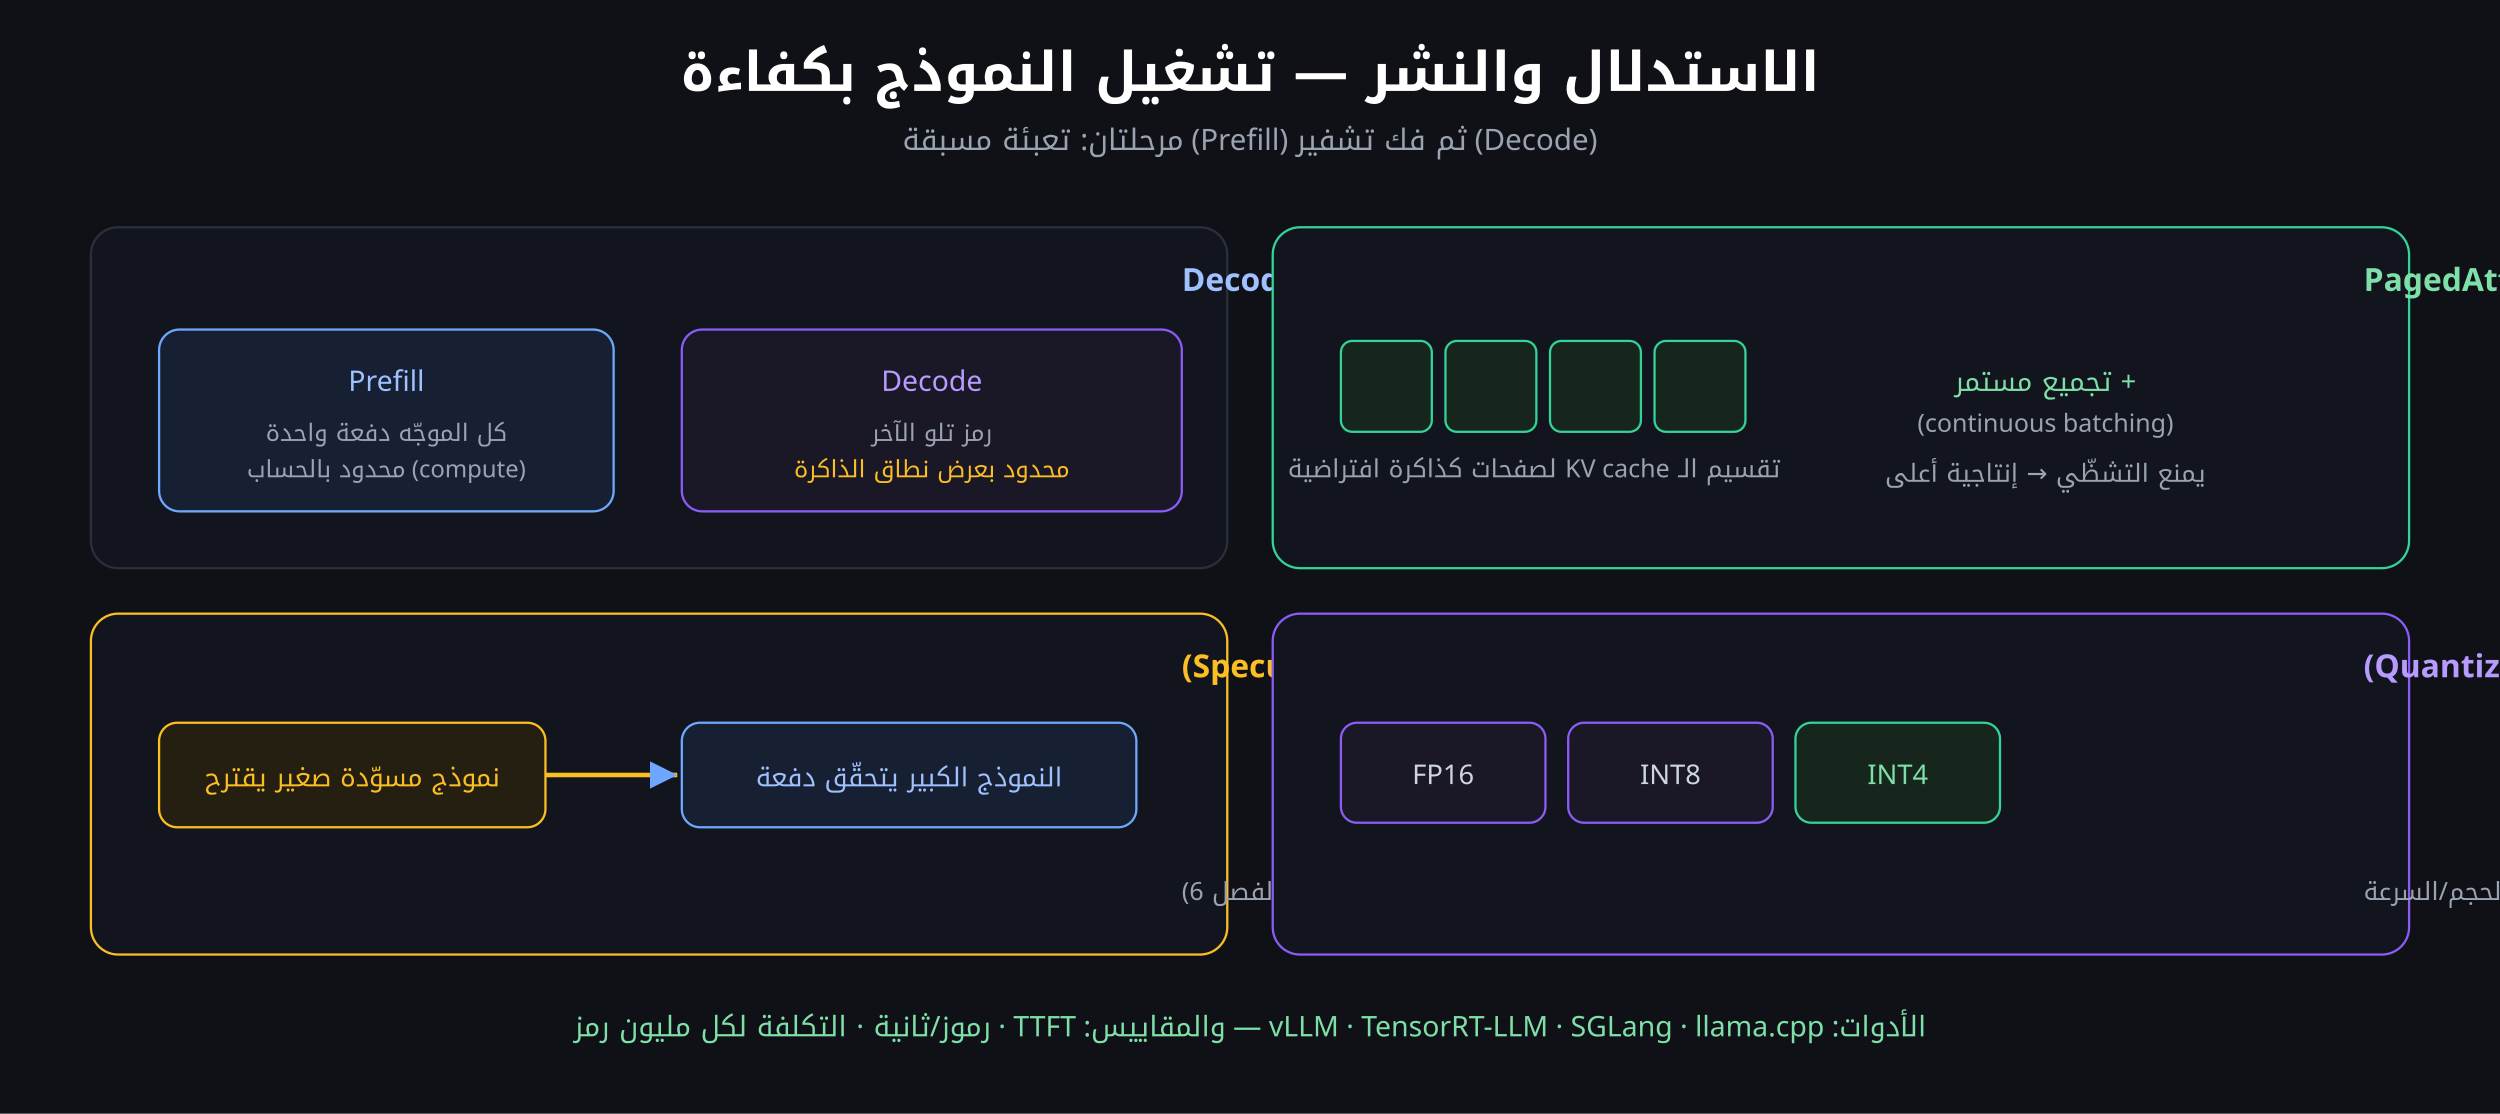
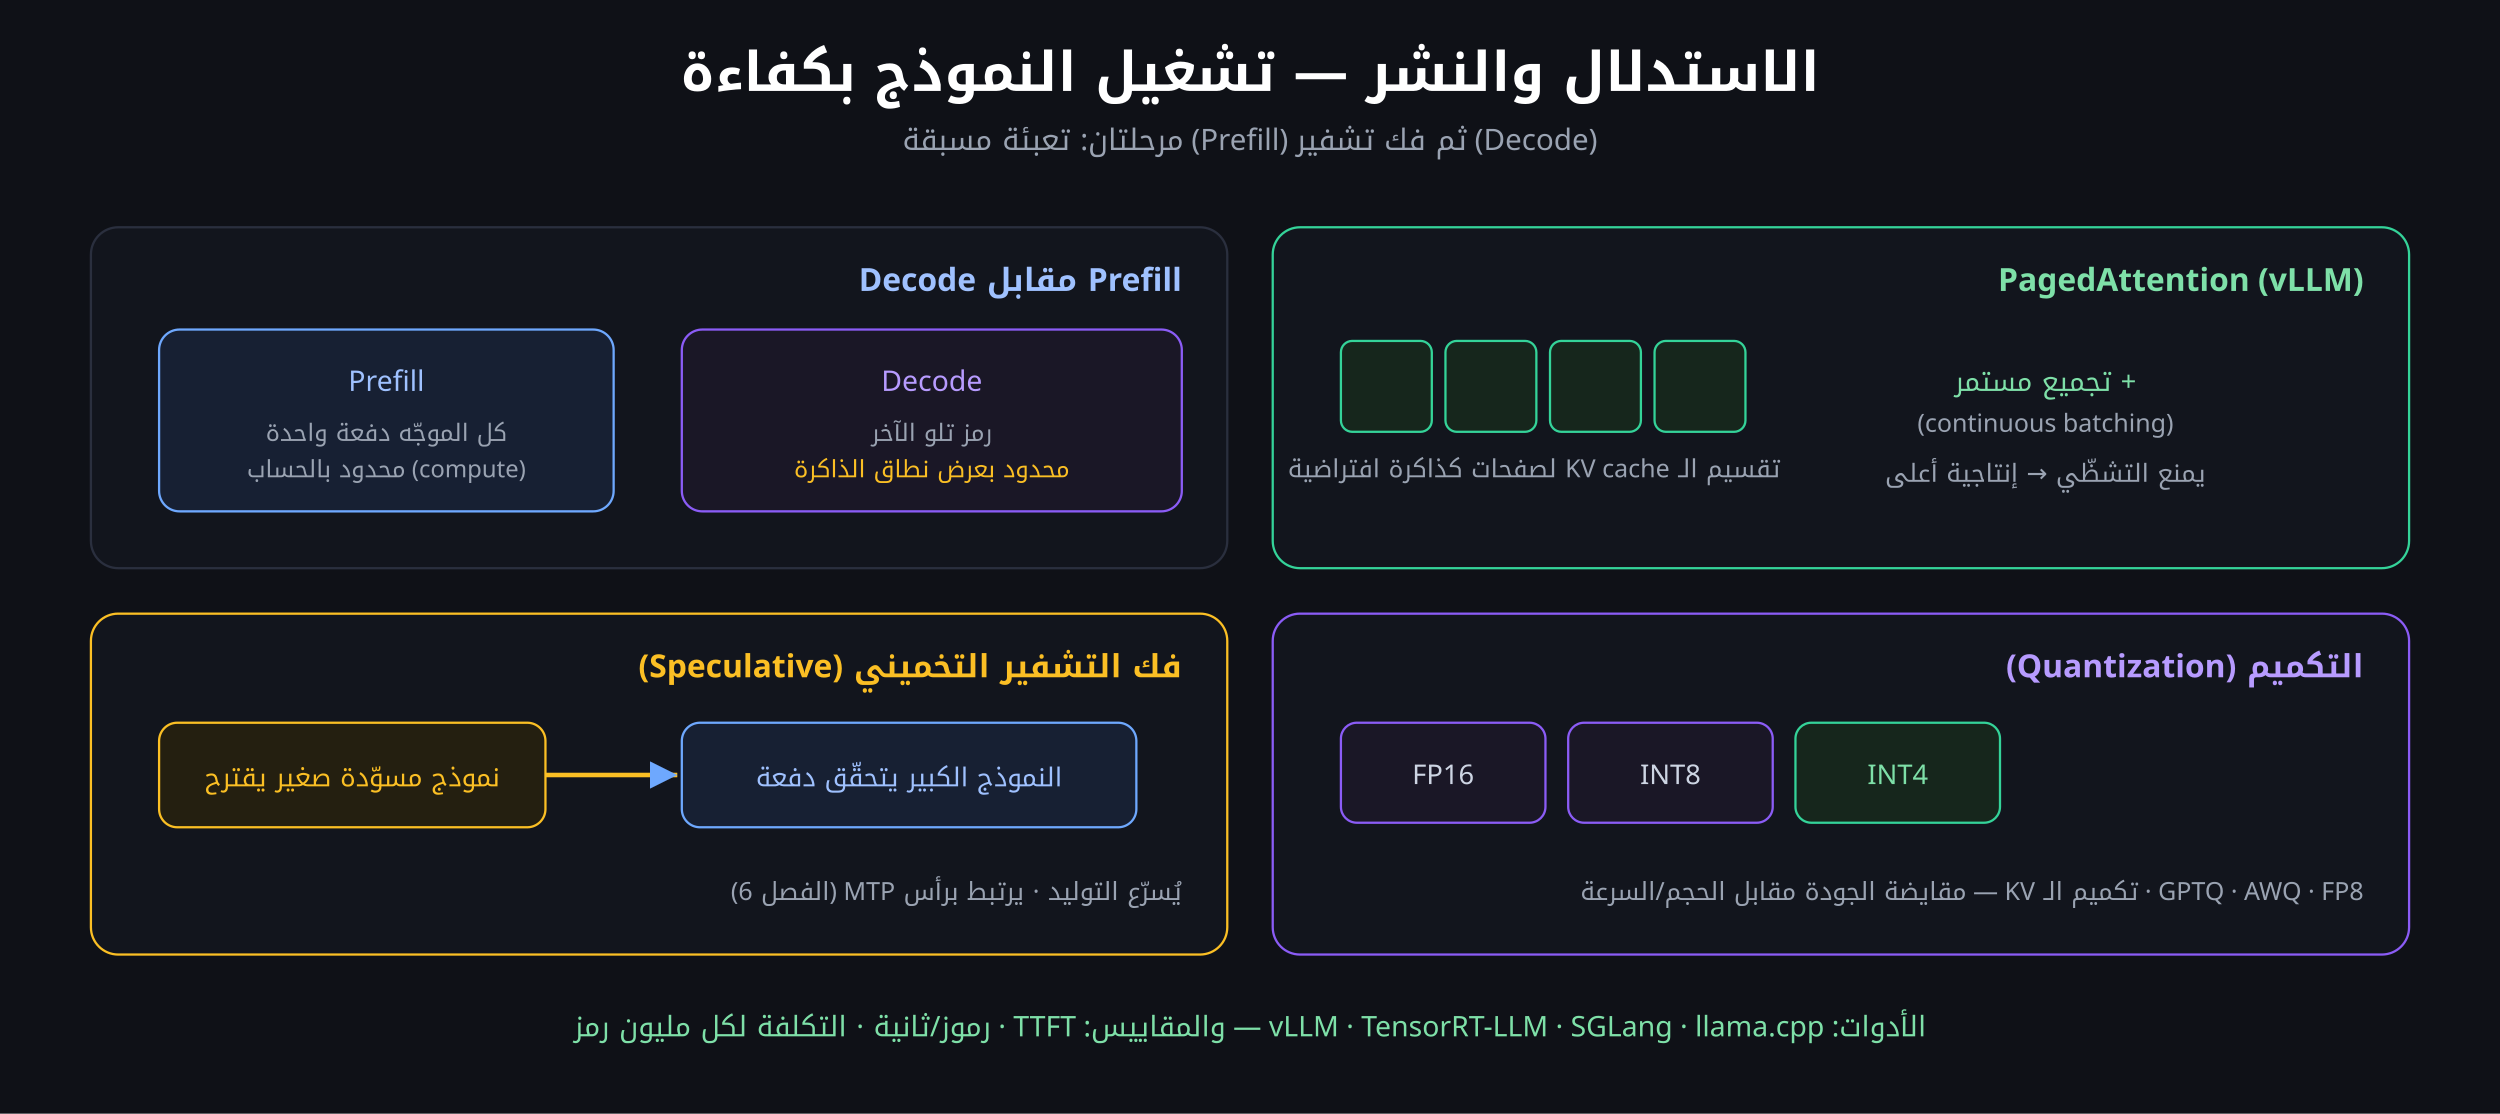
<svg xmlns="http://www.w3.org/2000/svg" viewBox="0 0 1100 490" font-family="'Segoe UI',Tahoma,'Noto Kufi Arabic','Cairo',sans-serif">
  <defs>
    <marker id="i_a" markerWidth="9" markerHeight="9" refX="6" refY="3" orient="auto">
      <path d="M0,0 L6,3 L0,6 Z" fill="#6ea8fe" />
    </marker>
  </defs>
  <rect width="1100" height="490" fill="#0f1117" />
  <text x="550" y="40" text-anchor="middle" direction="rtl" font-size="24" font-weight="700" fill="#fff">الاستدلال والنشر — تشغيل النموذج بكفاءة</text>
  <text x="550" y="66" text-anchor="middle" font-size="13" fill="#9aa3b2">مرحلتان: تعبئة مسبقة (Prefill) ثم فك تشفير (Decode)</text>
  <rect x="40" y="100" width="500" height="150" rx="12" fill="#12151d" stroke="#2a2f3e" />
-   <text x="520" y="128" text-anchor="end" direction="rtl" font-size="14" font-weight="700" fill="#9fc1ff">Prefill مقابل Decode</text>
+   <text x="520" y="128" text-anchor="start" direction="rtl" font-size="14" font-weight="700" fill="#9fc1ff">Prefill مقابل Decode</text>
  <rect x="70" y="145" width="200" height="80" rx="9" fill="#172033" stroke="#6ea8fe" />
  <text x="170" y="172" text-anchor="middle" direction="rtl" font-size="12.5" fill="#9fc1ff">Prefill</text>
  <text x="170" y="194" text-anchor="middle" font-size="10.5" fill="#9aa3b2">كل الموجّه دفعة واحدة</text>
  <text x="170" y="210" text-anchor="middle" font-size="10.5" fill="#9aa3b2">محدود بالحساب (compute)</text>
  <rect x="300" y="145" width="220" height="80" rx="9" fill="#1a1726" stroke="#8b5cf6" />
  <text x="410" y="172" text-anchor="middle" direction="rtl" font-size="12.5" fill="#b79bff">Decode</text>
  <text x="410" y="194" text-anchor="middle" font-size="10.5" fill="#9aa3b2">رمز تلو الآخر</text>
  <text x="410" y="210" text-anchor="middle" font-size="10.5" fill="#fbbf24">محدود بعرض نطاق الذاكرة</text>
  <rect x="560" y="100" width="500" height="150" rx="12" fill="#12151d" stroke="#34d399" />
-   <text x="1040" y="128" text-anchor="end" direction="rtl" font-size="14" font-weight="700" fill="#7ee0a8">PagedAttention (vLLM)</text>
+   <text x="1040" y="128" text-anchor="start" direction="rtl" font-size="14" font-weight="700" fill="#7ee0a8">PagedAttention (vLLM)</text>
  <g fill="#16261c" stroke="#34d399">
    <rect x="590" y="150" width="40" height="40" rx="5" />
    <rect x="636" y="150" width="40" height="40" rx="5" />
    <rect x="682" y="150" width="40" height="40" rx="5" />
    <rect x="728" y="150" width="40" height="40" rx="5" />
  </g>
  <text x="675" y="210" text-anchor="middle" direction="rtl" font-size="11" fill="#9aa3b2">تقسيم الـ KV cache لصفحات كذاكرة افتراضية</text>
  <text x="900" y="172" text-anchor="middle" direction="rtl" font-size="12" fill="#7ee0a8">+ تجميع مستمر</text>
  <text x="900" y="190" text-anchor="middle" font-size="11" fill="#9aa3b2">(continuous batching)</text>
  <text x="900" y="212" text-anchor="middle" direction="rtl" font-size="11" fill="#9aa3b2">يمنع التشظّي → إنتاجية أعلى</text>
  <rect x="40" y="270" width="500" height="150" rx="12" fill="#12151d" stroke="#fbbf24" />
-   <text x="520" y="298" text-anchor="end" direction="rtl" font-size="14" font-weight="700" fill="#fbbf24">فك التشفير التخميني (Speculative)</text>
+   <text x="520" y="298" text-anchor="start" direction="rtl" font-size="14" font-weight="700" fill="#fbbf24">فك التشفير التخميني (Speculative)</text>
  <rect x="70" y="318" width="170" height="46" rx="8" fill="#241f10" stroke="#fbbf24" />
  <text x="155" y="346" text-anchor="middle" direction="rtl" font-size="11.5" fill="#fbbf24">نموذج مسوّدة صغير يقترح</text>
  <rect x="300" y="318" width="200" height="46" rx="8" fill="#172033" stroke="#6ea8fe" />
  <text x="400" y="346" text-anchor="middle" direction="rtl" font-size="11.5" fill="#9fc1ff">النموذج الكبير يتحقّق دفعة</text>
  <line x1="240" y1="341" x2="298" y2="341" stroke="#fbbf24" stroke-width="2" marker-end="url(#i_a)" />
-   <text x="520" y="396" text-anchor="end" direction="rtl" font-size="11" fill="#9aa3b2">يُسرّع التوليد · يرتبط برأس MTP (الفصل 6)</text>
+   <text x="520" y="396" text-anchor="start" direction="rtl" font-size="11" fill="#9aa3b2">يُسرّع التوليد · يرتبط برأس MTP (الفصل 6)</text>
  <rect x="560" y="270" width="500" height="150" rx="12" fill="#12151d" stroke="#8b5cf6" />
-   <text x="1040" y="298" text-anchor="end" direction="rtl" font-size="14" font-weight="700" fill="#b79bff">التكميم (Quantization)</text>
+   <text x="1040" y="298" text-anchor="start" direction="rtl" font-size="14" font-weight="700" fill="#b79bff">التكميم (Quantization)</text>
  <g text-anchor="middle" font-size="12">
    <rect x="590" y="318" width="90" height="44" rx="7" fill="#1a1726" stroke="#8b5cf6" />
    <text x="635" y="345" fill="#cdd5e3">FP16</text>
    <rect x="690" y="318" width="90" height="44" rx="7" fill="#1a1726" stroke="#8b5cf6" />
    <text x="735" y="345" fill="#cdd5e3">INT8</text>
    <rect x="790" y="318" width="90" height="44" rx="7" fill="#16261c" stroke="#34d399" />
    <text x="835" y="345" fill="#7ee0a8">INT4</text>
  </g>
-   <text x="1040" y="396" text-anchor="end" direction="rtl" font-size="11" fill="#9aa3b2">GPTQ · AWQ · FP8 · تكميم الـ KV — مقايضة الجودة مقابل الحجم/السرعة</text>
+   <text x="1040" y="396" text-anchor="start" direction="rtl" font-size="11" fill="#9aa3b2">GPTQ · AWQ · FP8 · تكميم الـ KV — مقايضة الجودة مقابل الحجم/السرعة</text>
  <text x="550" y="456" text-anchor="middle" direction="rtl" font-size="12.5" fill="#7ee0a8">الأدوات: vLLM · TensorRT-LLM · SGLang · llama.cpp — والمقاييس: TTFT · رموز/ثانية · التكلفة لكل مليون رمز</text>
</svg>
